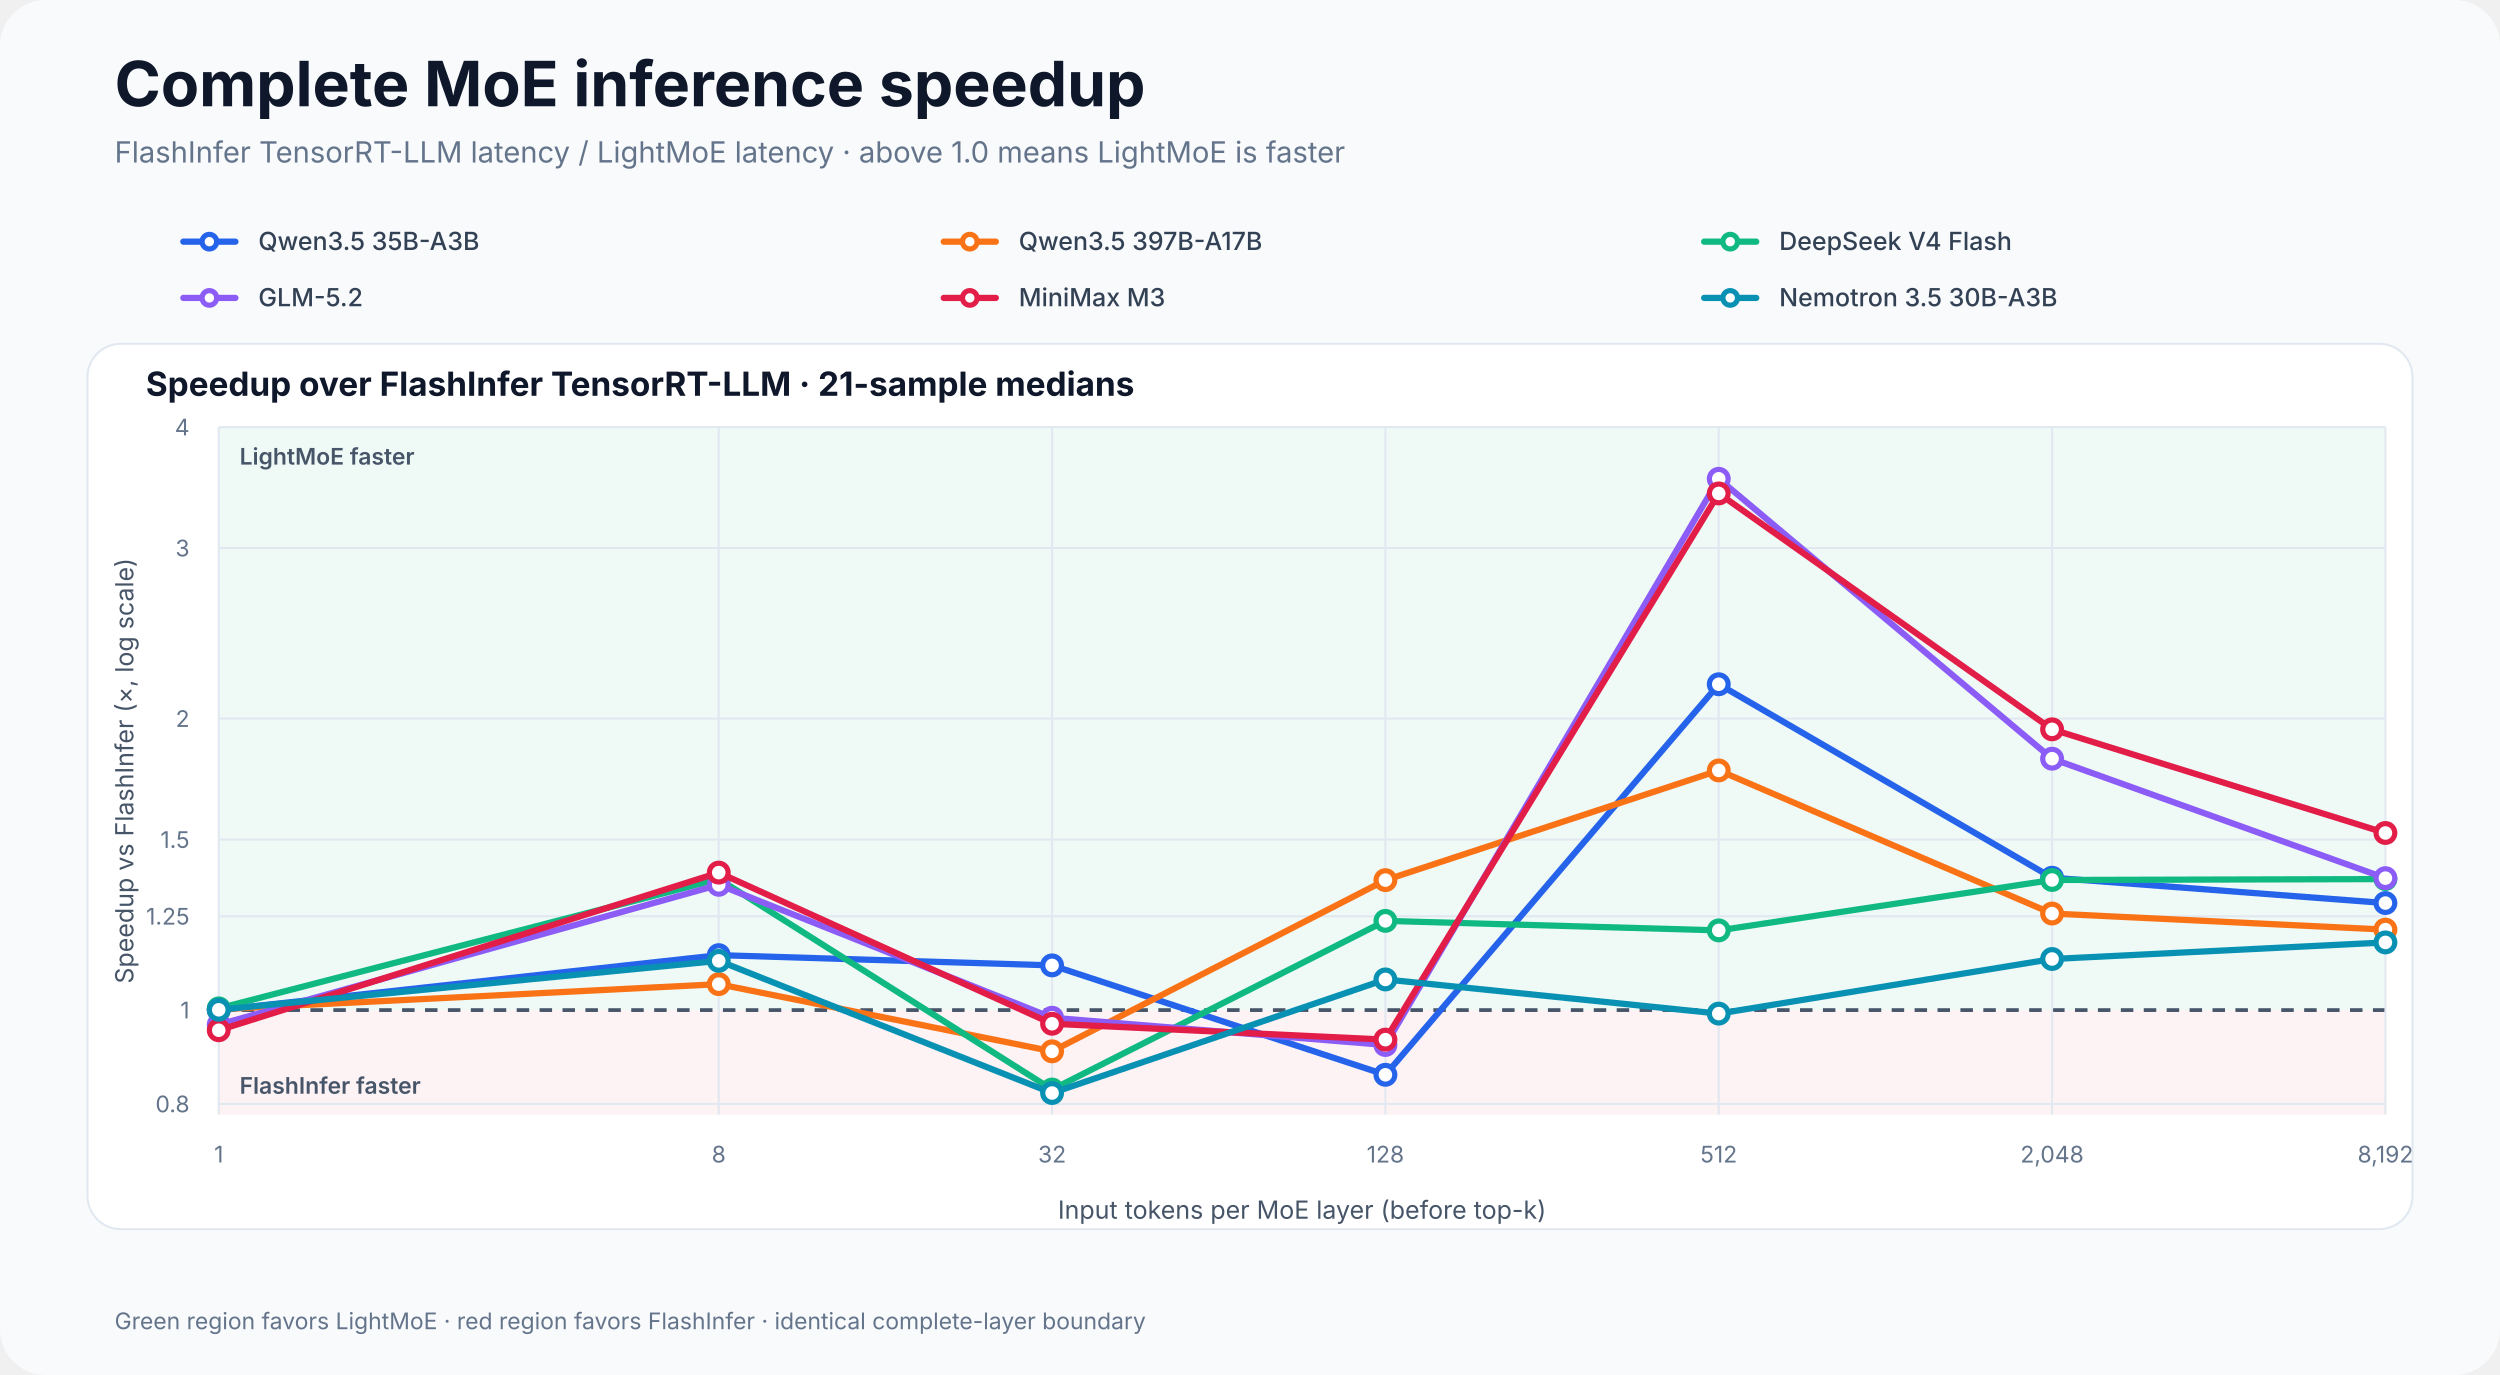
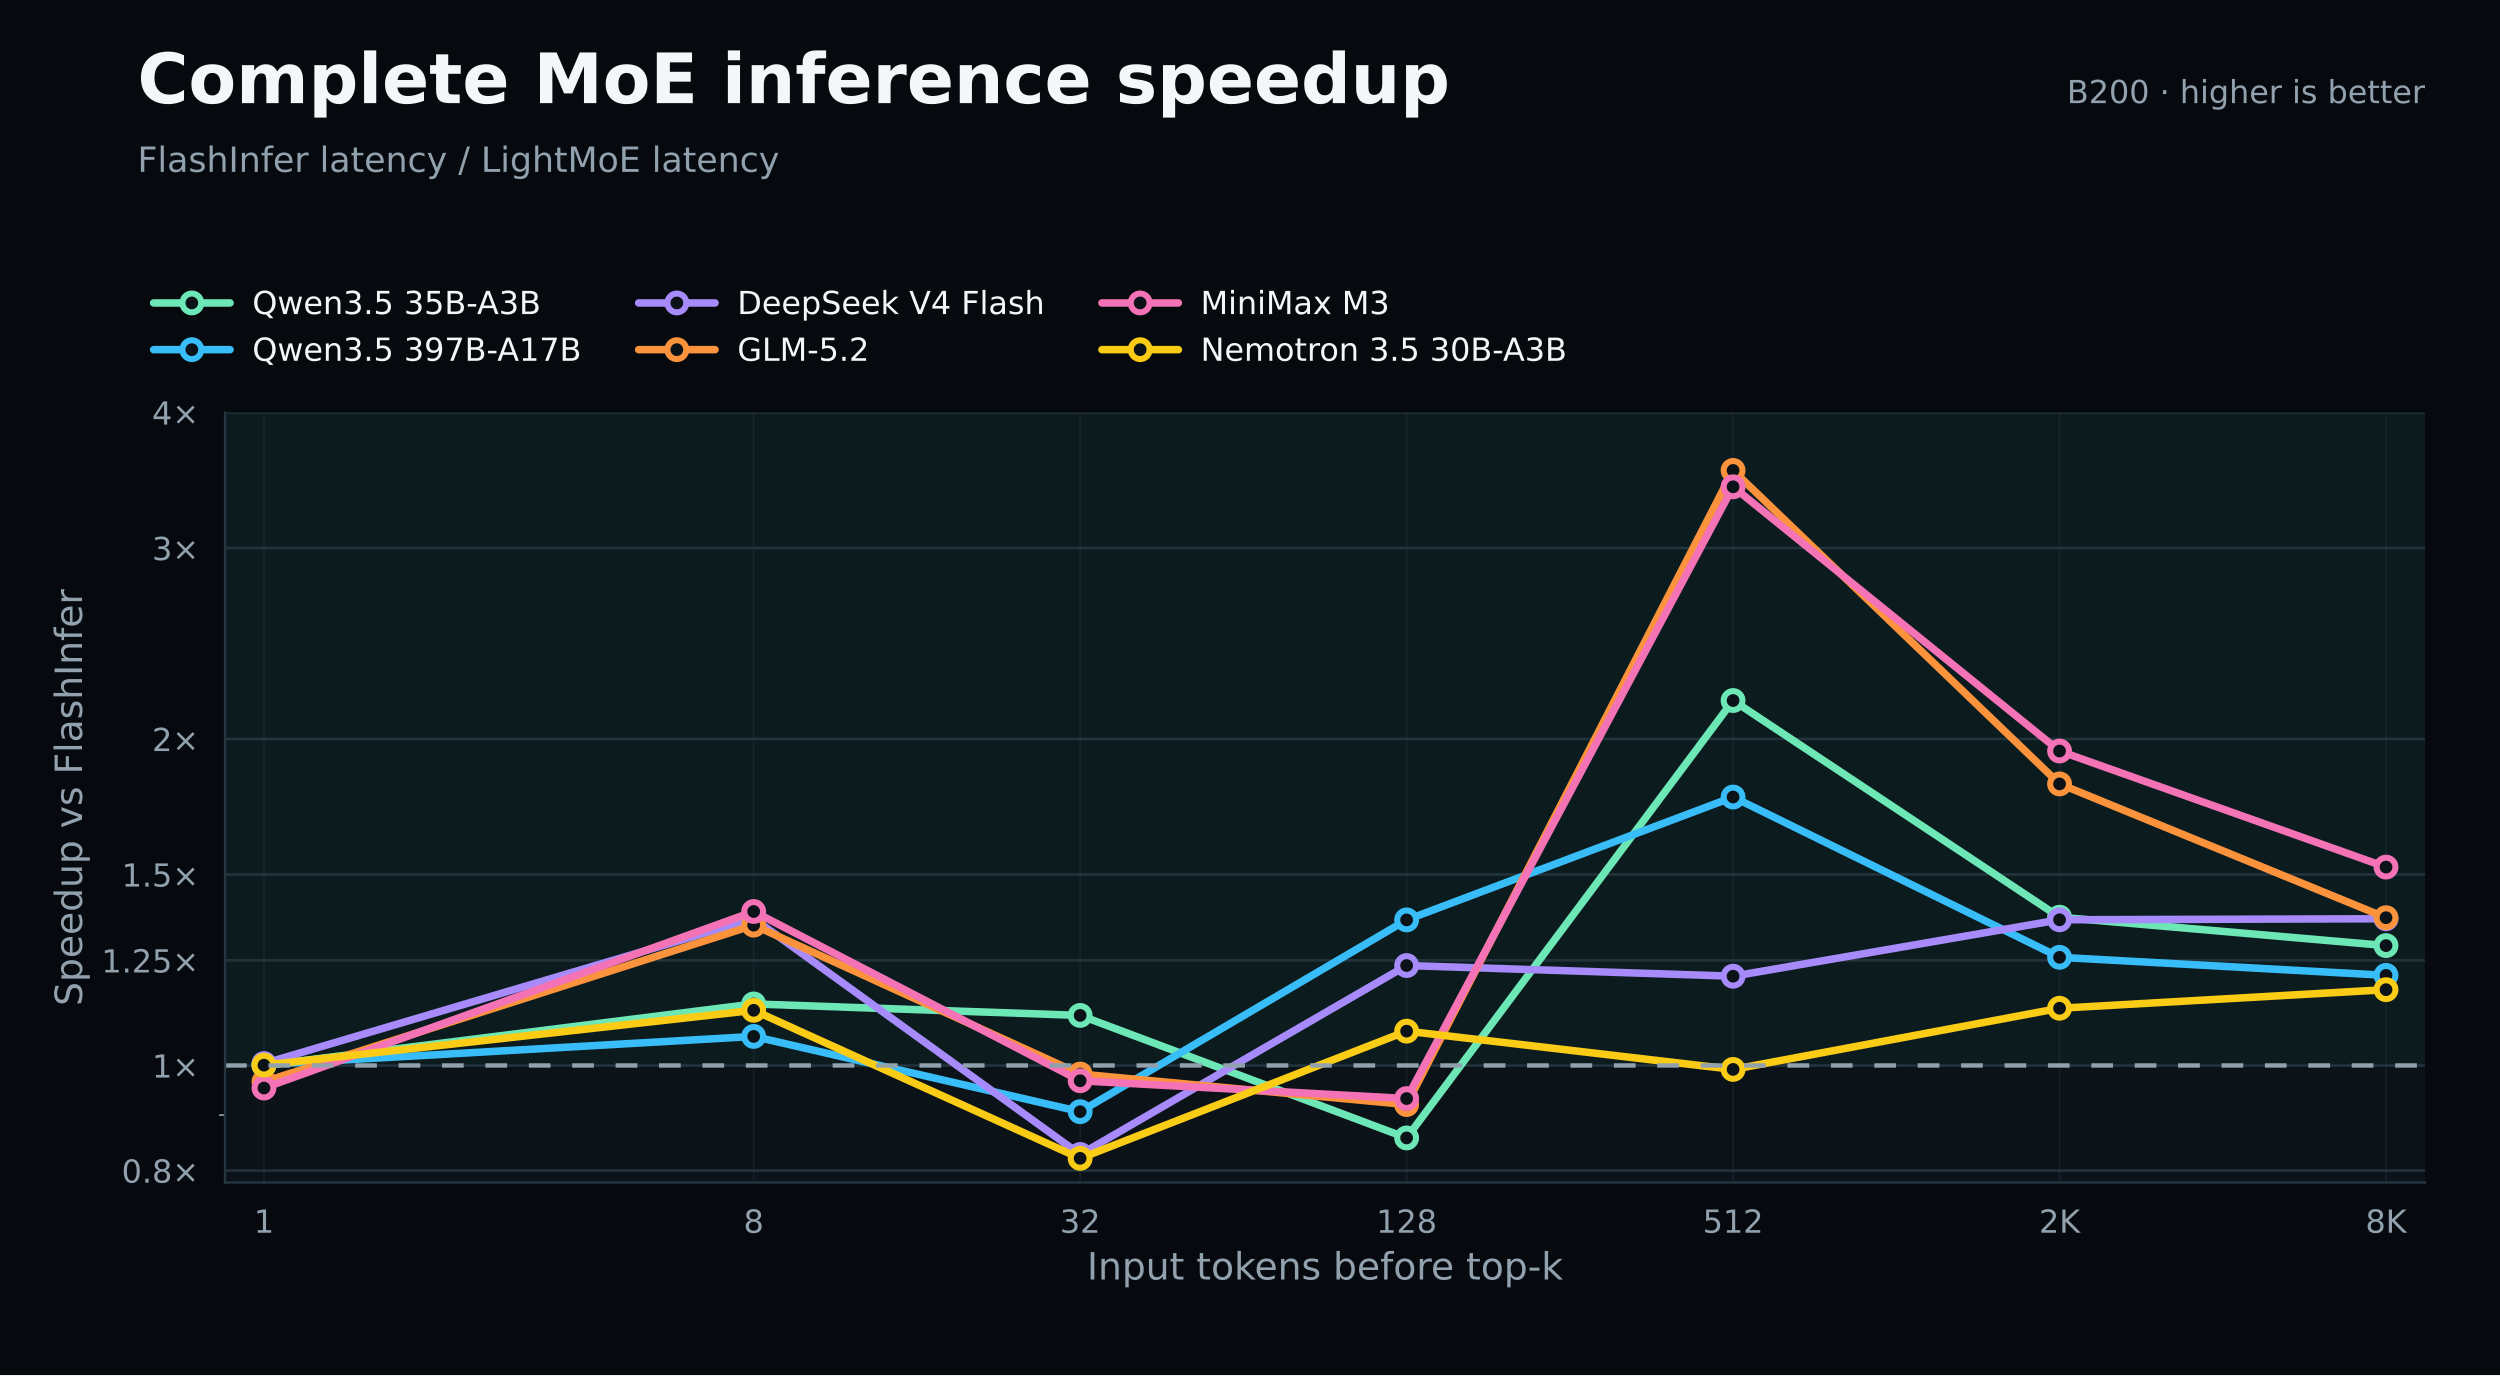
- <svg xmlns="http://www.w3.org/2000/svg" width="1200" height="660" viewBox="0 0 1200 660" role="img" aria-labelledby="title desc">
+ <svg xmlns="http://www.w3.org/2000/svg" xmlns:xlink="http://www.w3.org/1999/xlink" width="864pt" height="475.2pt" viewBox="0 0 864 475.2" version="1.1">
  <defs>
-     <style>
- text { font-family: Inter, ui-sans-serif, system-ui, -apple-system, BlinkMacSystemFont, "Segoe UI", sans-serif; }
- .bg { fill:#f8fafc; } .panel { fill:#fff; stroke:#e2e8f0; stroke-width:1; }
- .title { fill:#0f172a; font-size:30px; font-weight:650; } .subtitle { fill:#64748b; font-size:14px; }
- .plot-title { fill:#0f172a; font-size:16px; font-weight:650; } .axis { fill:#475569; font-size:12px; }
- .tick { fill:#64748b; font-size:11px; } .legend { fill:#334155; font-size:12px; font-weight:550; }
- .grid { stroke:#e2e8f0; stroke-width:1; } .reference { stroke:#475569; stroke-width:1.8; stroke-dasharray:6 5; }
- .line { fill:none; stroke-width:3; stroke-linecap:round; stroke-linejoin:round; }
- .marker { fill:#fff; stroke-width:2.5; } .footer { fill:#64748b; font-size:11px; }
- .zone-win { fill:#10b981; opacity:.07; } .zone-loss { fill:#e11d48; opacity:.06; }
- .zone-label { fill:#475569; font-size:11px; font-weight:600; } .endpoint { font-size:12px; font-weight:650; }
- .c0{stroke:#2563eb}.c1{stroke:#f97316}.c2{stroke:#10b981}.c3{stroke:#8b5cf6}.c4{stroke:#e11d48}.c5{stroke:#0891b2}
- .fill0{fill:#2563eb}.fill1{fill:#f97316}.fill2{fill:#10b981}.fill3{fill:#8b5cf6}.fill4{fill:#e11d48}.fill5{fill:#0891b2}
- @media(prefers-color-scheme:dark){
- .bg{fill:#0b1220}.panel{fill:#111827;stroke:#273449}.title,.plot-title{fill:#f1f5f9}
- .subtitle,.tick,.footer{fill:#94a3b8}.axis,.legend,.zone-label{fill:#cbd5e1}.grid{stroke:#273449}.reference{stroke:#94a3b8}.marker{fill:#111827}
- .zone-win{fill:#34d399;opacity:.08}.zone-loss{fill:#fb7185;opacity:.07}
- .c0{stroke:#60a5fa}.c1{stroke:#fb923c}.c2{stroke:#34d399}.c3{stroke:#a78bfa}.c4{stroke:#fb7185}.c5{stroke:#22d3ee}
- .fill0{fill:#60a5fa}.fill1{fill:#fb923c}.fill2{fill:#34d399}.fill3{fill:#a78bfa}.fill4{fill:#fb7185}.fill5{fill:#22d3ee}
- }
- </style>
+     <style type="text/css">*{stroke-linejoin: round; stroke-linecap: butt}</style>
  </defs>
-   <rect class="bg" width="1200" height="660" rx="22" />
-   <text class="title" x="55" y="51">Complete MoE inference speedup</text>
-   <text class="subtitle" x="55" y="78">FlashInfer TensorRT-LLM latency / LightMoE latency · above 1.0 means LightMoE is faster</text>
-   <line class="line c0" x1="88" y1="116" x2="113" y2="116" />
-   <circle class="marker c0" cx="100.5" cy="116" r="3.5" />
-   <text class="legend" x="124" y="120">Qwen3.5 35B-A3B</text>
-   <line class="line c1" x1="453" y1="116" x2="478" y2="116" />
-   <circle class="marker c1" cx="465.5" cy="116" r="3.5" />
-   <text class="legend" x="489" y="120">Qwen3.5 397B-A17B</text>
-   <line class="line c2" x1="818" y1="116" x2="843" y2="116" />
-   <circle class="marker c2" cx="830.5" cy="116" r="3.5" />
-   <text class="legend" x="854" y="120">DeepSeek V4 Flash</text>
-   <line class="line c3" x1="88" y1="143" x2="113" y2="143" />
-   <circle class="marker c3" cx="100.5" cy="143" r="3.5" />
-   <text class="legend" x="124" y="147">GLM-5.2</text>
-   <line class="line c4" x1="453" y1="143" x2="478" y2="143" />
-   <circle class="marker c4" cx="465.5" cy="143" r="3.5" />
-   <text class="legend" x="489" y="147">MiniMax M3</text>
-   <line class="line c5" x1="818" y1="143" x2="843" y2="143" />
-   <circle class="marker c5" cx="830.5" cy="143" r="3.5" />
-   <text class="legend" x="854" y="147">Nemotron 3.5 30B-A3B</text>
-   <rect class="panel" x="42" y="165" width="1116" height="425" rx="16" />
-   <text class="plot-title" x="70" y="190">Speedup over FlashInfer TensorRT-LLM · 21-sample medians</text>
-   <rect class="zone-win" x="105" y="205" width="1040" height="279.84" />
-   <rect class="zone-loss" x="105" y="484.84" width="1040" height="50.16" />
-   <text class="zone-label" x="115" y="223">LightMoE faster</text>
-   <text class="zone-label" x="115" y="525">FlashInfer faster</text>
-   <line class="grid" x1="105" y1="529.89" x2="1145" y2="529.89" />
-   <text class="tick" x="91" y="533.89" text-anchor="end">0.8</text>
-   <line class="reference" x1="105" y1="484.84" x2="1145" y2="484.84" />
-   <text class="tick" x="91" y="488.84" text-anchor="end">1</text>
-   <line class="grid" x1="105" y1="439.80" x2="1145" y2="439.80" />
-   <text class="tick" x="91" y="443.80" text-anchor="end">1.25</text>
-   <line class="grid" x1="105" y1="403.00" x2="1145" y2="403.00" />
-   <text class="tick" x="91" y="407.00" text-anchor="end">1.5</text>
-   <line class="grid" x1="105" y1="344.92" x2="1145" y2="344.92" />
-   <text class="tick" x="91" y="348.92" text-anchor="end">2</text>
-   <line class="grid" x1="105" y1="263.07" x2="1145" y2="263.07" />
-   <text class="tick" x="91" y="267.07" text-anchor="end">3</text>
-   <line class="grid" x1="105" y1="205.00" x2="1145" y2="205.00" />
-   <text class="tick" x="91" y="209.00" text-anchor="end">4</text>
-   <line class="grid" x1="105.00" y1="205" x2="105.00" y2="535" />
-   <text class="tick" x="105.00" y="558" text-anchor="middle">1</text>
-   <line class="grid" x1="345.00" y1="205" x2="345.00" y2="535" />
-   <text class="tick" x="345.00" y="558" text-anchor="middle">8</text>
-   <line class="grid" x1="505.00" y1="205" x2="505.00" y2="535" />
-   <text class="tick" x="505.00" y="558" text-anchor="middle">32</text>
-   <line class="grid" x1="665.00" y1="205" x2="665.00" y2="535" />
-   <text class="tick" x="665.00" y="558" text-anchor="middle">128</text>
-   <line class="grid" x1="825.00" y1="205" x2="825.00" y2="535" />
-   <text class="tick" x="825.00" y="558" text-anchor="middle">512</text>
-   <line class="grid" x1="985.00" y1="205" x2="985.00" y2="535" />
-   <text class="tick" x="985.00" y="558" text-anchor="middle">2,048</text>
-   <line class="grid" x1="1145.00" y1="205" x2="1145.00" y2="535" />
-   <text class="tick" x="1145.00" y="558" text-anchor="middle">8,192</text>
-   <text class="axis" transform="translate(64 370.00) rotate(-90)" text-anchor="middle">Speedup vs FlashInfer (×, log scale)</text>
-   <text class="axis" x="625" y="585" text-anchor="middle">Input tokens per MoE layer (before top-k)</text>
-   <path class="line c0" d="M 105.00 484.83 L 345.00 458.47 L 505.00 463.39 L 665.00 515.90 L 825.00 328.44 L 985.00 421.31 L 1145.00 433.47" />
-   <circle class="marker c0" cx="105.00" cy="484.83" r="4.5" />
-   <circle class="marker c0" cx="345.00" cy="458.47" r="4.5" />
-   <circle class="marker c0" cx="505.00" cy="463.39" r="4.5" />
-   <circle class="marker c0" cx="665.00" cy="515.90" r="4.5" />
-   <circle class="marker c0" cx="825.00" cy="328.44" r="4.5" />
-   <circle class="marker c0" cx="985.00" cy="421.31" r="4.5" />
-   <circle class="marker c0" cx="1145.00" cy="433.47" r="4.5" />
-   <path class="line c1" d="M 105.00 484.46 L 345.00 472.39 L 505.00 504.64 L 665.00 422.46 L 825.00 369.80 L 985.00 438.50 L 1145.00 446.22" />
-   <circle class="marker c1" cx="105.00" cy="484.46" r="4.5" />
-   <circle class="marker c1" cx="345.00" cy="472.39" r="4.5" />
-   <circle class="marker c1" cx="505.00" cy="504.64" r="4.5" />
-   <circle class="marker c1" cx="665.00" cy="422.46" r="4.5" />
-   <circle class="marker c1" cx="825.00" cy="369.80" r="4.5" />
-   <circle class="marker c1" cx="985.00" cy="438.50" r="4.5" />
-   <circle class="marker c1" cx="1145.00" cy="446.22" r="4.5" />
-   <path class="line c2" d="M 105.00 484.02 L 345.00 421.92 L 505.00 522.98 L 665.00 442.02 L 825.00 446.59 L 985.00 422.40 L 1145.00 421.96" />
-   <circle class="marker c2" cx="105.00" cy="484.02" r="4.5" />
-   <circle class="marker c2" cx="345.00" cy="421.92" r="4.5" />
-   <circle class="marker c2" cx="505.00" cy="522.98" r="4.5" />
-   <circle class="marker c2" cx="665.00" cy="442.02" r="4.5" />
-   <circle class="marker c2" cx="825.00" cy="446.59" r="4.5" />
-   <circle class="marker c2" cx="985.00" cy="422.40" r="4.5" />
-   <circle class="marker c2" cx="1145.00" cy="421.96" r="4.5" />
-   <path class="line c3" d="M 105.00 491.81 L 345.00 424.71 L 505.00 488.52 L 665.00 501.60 L 825.00 229.82 L 985.00 364.18 L 1145.00 421.51" />
-   <circle class="marker c3" cx="105.00" cy="491.81" r="4.5" />
-   <circle class="marker c3" cx="345.00" cy="424.71" r="4.5" />
-   <circle class="marker c3" cx="505.00" cy="488.52" r="4.5" />
-   <circle class="marker c3" cx="665.00" cy="501.60" r="4.5" />
-   <circle class="marker c3" cx="825.00" cy="229.82" r="4.5" />
-   <circle class="marker c3" cx="985.00" cy="364.18" r="4.5" />
-   <circle class="marker c3" cx="1145.00" cy="421.51" r="4.5" />
-   <path class="line c4" d="M 105.00 494.52 L 345.00 418.85 L 505.00 491.40 L 665.00 499.03 L 825.00 236.85 L 985.00 350.08 L 1145.00 399.83" />
-   <circle class="marker c4" cx="105.00" cy="494.52" r="4.5" />
-   <circle class="marker c4" cx="345.00" cy="418.85" r="4.5" />
-   <circle class="marker c4" cx="505.00" cy="491.40" r="4.5" />
-   <circle class="marker c4" cx="665.00" cy="499.03" r="4.5" />
-   <circle class="marker c4" cx="825.00" cy="236.85" r="4.5" />
-   <circle class="marker c4" cx="985.00" cy="350.08" r="4.5" />
-   <circle class="marker c4" cx="1145.00" cy="399.83" r="4.5" />
-   <path class="line c5" d="M 105.00 484.70 L 345.00 461.20 L 505.00 524.65 L 665.00 470.14 L 825.00 486.53 L 985.00 460.32 L 1145.00 452.36" />
-   <circle class="marker c5" cx="105.00" cy="484.70" r="4.5" />
-   <circle class="marker c5" cx="345.00" cy="461.20" r="4.5" />
-   <circle class="marker c5" cx="505.00" cy="524.65" r="4.5" />
-   <circle class="marker c5" cx="665.00" cy="470.14" r="4.5" />
-   <circle class="marker c5" cx="825.00" cy="486.53" r="4.5" />
-   <circle class="marker c5" cx="985.00" cy="460.32" r="4.5" />
-   <circle class="marker c5" cx="1145.00" cy="452.36" r="4.5" />
-   <text class="footer" x="55" y="638">Green region favors LightMoE · red region favors FlashInfer · identical complete-layer boundary</text>
+   <g id="figure_1">
+     <g id="patch_1">
+       <path d="M 0 475.2 L 864 475.2 L 864 0 L 0 0 z " style="fill: #060a0e" />
+     </g>
+     <g id="axes_1">
+       <g id="patch_2">
+         <path d="M 77.76 408.672 L 838.08 408.672 L 838.08 142.56 L 77.76 142.56 z " style="fill: #0b1218" />
+       </g>
+       <g id="patch_3">
+         <path d="M 77.76 368.226 L 838.08 368.226 L 838.08 142.56 L 77.76 142.56 z " clip-path="url(#p2f6b1db28d)" style="fill: #10b981; opacity: 0.055; stroke: #10b981; stroke-linejoin: miter" />
+       </g>
+       <g id="matplotlib.axis_1">
+         <g id="xtick_1">
+           <g id="line2d_1">
+             <path d="M 91.231 408.672 L 91.231 142.56 " clip-path="url(#p2f6b1db28d)" style="fill: none; stroke: #263640; stroke-opacity: 0.38; stroke-width: 0.6; stroke-linecap: square" />
+           </g>
+           <g id="line2d_2" />
+           <g id="text_1">
+             <text style="font-size: 11px; font-family: 'DejaVu Sans'; text-anchor: middle; fill: #91a1ad" x="91.231" y="426.03" transform="rotate(-0 91.23085 426.0303)">1</text>
+           </g>
+         </g>
+         <g id="xtick_2">
+           <g id="line2d_3">
+             <path d="M 260.472 408.672 L 260.472 142.56 " clip-path="url(#p2f6b1db28d)" style="fill: none; stroke: #263640; stroke-opacity: 0.38; stroke-width: 0.6; stroke-linecap: square" />
+           </g>
+           <g id="line2d_4" />
+           <g id="text_2">
+             <text style="font-size: 11px; font-family: 'DejaVu Sans'; text-anchor: middle; fill: #91a1ad" x="260.472" y="426.03" transform="rotate(-0 260.472 426.0303)">8</text>
+           </g>
+         </g>
+         <g id="xtick_3">
+           <g id="line2d_5">
+             <path d="M 373.299 408.672 L 373.299 142.56 " clip-path="url(#p2f6b1db28d)" style="fill: none; stroke: #263640; stroke-opacity: 0.38; stroke-width: 0.6; stroke-linecap: square" />
+           </g>
+           <g id="line2d_6" />
+           <g id="text_3">
+             <text style="font-size: 11px; font-family: 'DejaVu Sans'; text-anchor: middle; fill: #91a1ad" x="373.299" y="426.03" transform="rotate(-0 373.2994 426.0303)">32</text>
+           </g>
+         </g>
+         <g id="xtick_4">
+           <g id="line2d_7">
+             <path d="M 486.127 408.672 L 486.127 142.56 " clip-path="url(#p2f6b1db28d)" style="fill: none; stroke: #263640; stroke-opacity: 0.38; stroke-width: 0.6; stroke-linecap: square" />
+           </g>
+           <g id="line2d_8" />
+           <g id="text_4">
+             <text style="font-size: 11px; font-family: 'DejaVu Sans'; text-anchor: middle; fill: #91a1ad" x="486.127" y="426.03" transform="rotate(-0 486.1269 426.0303)">128</text>
+           </g>
+         </g>
+         <g id="xtick_5">
+           <g id="line2d_9">
+             <path d="M 598.954 408.672 L 598.954 142.56 " clip-path="url(#p2f6b1db28d)" style="fill: none; stroke: #263640; stroke-opacity: 0.38; stroke-width: 0.6; stroke-linecap: square" />
+           </g>
+           <g id="line2d_10" />
+           <g id="text_5">
+             <text style="font-size: 11px; font-family: 'DejaVu Sans'; text-anchor: middle; fill: #91a1ad" x="598.954" y="426.03" transform="rotate(-0 598.9543 426.0303)">512</text>
+           </g>
+         </g>
+         <g id="xtick_6">
+           <g id="line2d_11">
+             <path d="M 711.782 408.672 L 711.782 142.56 " clip-path="url(#p2f6b1db28d)" style="fill: none; stroke: #263640; stroke-opacity: 0.38; stroke-width: 0.6; stroke-linecap: square" />
+           </g>
+           <g id="line2d_12" />
+           <g id="text_6">
+             <text style="font-size: 11px; font-family: 'DejaVu Sans'; text-anchor: middle; fill: #91a1ad" x="711.782" y="426.03" transform="rotate(-0 711.7817 426.0303)">2K</text>
+           </g>
+         </g>
+         <g id="xtick_7">
+           <g id="line2d_13">
+             <path d="M 824.609 408.672 L 824.609 142.56 " clip-path="url(#p2f6b1db28d)" style="fill: none; stroke: #263640; stroke-opacity: 0.38; stroke-width: 0.6; stroke-linecap: square" />
+           </g>
+           <g id="line2d_14" />
+           <g id="text_7">
+             <text style="font-size: 11px; font-family: 'DejaVu Sans'; text-anchor: middle; fill: #91a1ad" x="824.609" y="426.03" transform="rotate(-0 824.6091 426.0303)">8K</text>
+           </g>
+         </g>
+         <g id="text_8">
+           <text style="font-size: 13px; font-family: 'DejaVu Sans'; text-anchor: middle; fill: #91a1ad" x="457.92" y="442.196" transform="rotate(-0 457.92 442.1959)">Input tokens before top-k</text>
+         </g>
+       </g>
+       <g id="matplotlib.axis_2">
+         <g id="ytick_1">
+           <g id="line2d_15">
+             <path d="M 77.76 404.551 L 838.08 404.551 " clip-path="url(#p2f6b1db28d)" style="fill: none; stroke: #263640; stroke-opacity: 0.9; stroke-width: 0.9; stroke-linecap: square" />
+           </g>
+           <g id="line2d_16" />
+           <g id="text_9">
+             <text style="font-size: 11px; font-family: 'DejaVu Sans'; text-anchor: end; fill: #91a1ad" x="68.76" y="408.73" transform="rotate(-0 68.76 408.7298)">0.8×</text>
+           </g>
+         </g>
+         <g id="ytick_2">
+           <g id="line2d_17">
+             <path d="M 77.76 368.226 L 838.08 368.226 " clip-path="url(#p2f6b1db28d)" style="fill: none; stroke: #263640; stroke-opacity: 0.9; stroke-width: 0.9; stroke-linecap: square" />
+           </g>
+           <g id="line2d_18" />
+           <g id="text_10">
+             <text style="font-size: 11px; font-family: 'DejaVu Sans'; text-anchor: end; fill: #91a1ad" x="68.76" y="372.406" transform="rotate(-0 68.76 372.4056)">1×</text>
+           </g>
+         </g>
+         <g id="ytick_3">
+           <g id="line2d_19">
+             <path d="M 77.76 331.902 L 838.08 331.902 " clip-path="url(#p2f6b1db28d)" style="fill: none; stroke: #263640; stroke-opacity: 0.9; stroke-width: 0.9; stroke-linecap: square" />
+           </g>
+           <g id="line2d_20" />
+           <g id="text_11">
+             <text style="font-size: 11px; font-family: 'DejaVu Sans'; text-anchor: end; fill: #91a1ad" x="68.76" y="336.081" transform="rotate(-0 68.76 336.0814)">1.25×</text>
+           </g>
+         </g>
+         <g id="ytick_4">
+           <g id="line2d_21">
+             <path d="M 77.76 302.223 L 838.08 302.223 " clip-path="url(#p2f6b1db28d)" style="fill: none; stroke: #263640; stroke-opacity: 0.9; stroke-width: 0.9; stroke-linecap: square" />
+           </g>
+           <g id="line2d_22" />
+           <g id="text_12">
+             <text style="font-size: 11px; font-family: 'DejaVu Sans'; text-anchor: end; fill: #91a1ad" x="68.76" y="306.402" transform="rotate(-0 68.76 306.4024)">1.5×</text>
+           </g>
+         </g>
+         <g id="ytick_5">
+           <g id="line2d_23">
+             <path d="M 77.76 255.393 L 838.08 255.393 " clip-path="url(#p2f6b1db28d)" style="fill: none; stroke: #263640; stroke-opacity: 0.9; stroke-width: 0.9; stroke-linecap: square" />
+           </g>
+           <g id="line2d_24" />
+           <g id="text_13">
+             <text style="font-size: 11px; font-family: 'DejaVu Sans'; text-anchor: end; fill: #91a1ad" x="68.76" y="259.572" transform="rotate(-0 68.76 259.5724)">2×</text>
+           </g>
+         </g>
+         <g id="ytick_6">
+           <g id="line2d_25">
+             <path d="M 77.76 189.39 L 838.08 189.39 " clip-path="url(#p2f6b1db28d)" style="fill: none; stroke: #263640; stroke-opacity: 0.9; stroke-width: 0.9; stroke-linecap: square" />
+           </g>
+           <g id="line2d_26" />
+           <g id="text_14">
+             <text style="font-size: 11px; font-family: 'DejaVu Sans'; text-anchor: end; fill: #91a1ad" x="68.76" y="193.569" transform="rotate(-0 68.76 193.5692)">3×</text>
+           </g>
+         </g>
+         <g id="ytick_7">
+           <g id="line2d_27">
+             <path d="M 77.76 142.56 L 838.08 142.56 " clip-path="url(#p2f6b1db28d)" style="fill: none; stroke: #263640; stroke-opacity: 0.9; stroke-width: 0.9; stroke-linecap: square" />
+           </g>
+           <g id="line2d_28" />
+           <g id="text_15">
+             <text style="font-size: 11px; font-family: 'DejaVu Sans'; text-anchor: end; fill: #91a1ad" x="68.76" y="146.739" transform="rotate(-0 68.76 146.7391)">4×</text>
+           </g>
+         </g>
+         <g id="ytick_8">
+           <g id="line2d_29">
+             <defs>
+               <path id="mc3af227f99" d="M 0 0 L -2 0 " style="stroke: #91a1ad; stroke-width: 0.6" />
+             </defs>
+             <g>
+               <use xlink:href="#mc3af227f99" x="77.76" y="385.377" style="fill: #91a1ad; stroke: #91a1ad; stroke-width: 0.6" />
+             </g>
+           </g>
+         </g>
+         <g id="text_16">
+           <text style="font-size: 13px; font-family: 'DejaVu Sans'; text-anchor: middle; fill: #91a1ad" x="28.347" y="275.616" transform="rotate(-90 28.34656 275.616)">Speedup vs FlashInfer</text>
+         </g>
+       </g>
+       <g id="line2d_30">
+         <path d="M 91.231 368.216 L 260.472 346.96 L 373.299 350.93 L 486.127 393.267 L 598.954 242.103 L 711.782 316.99 L 824.609 326.802 " clip-path="url(#p2f6b1db28d)" style="fill: none; stroke: #6ee7b7; stroke-width: 2.6; stroke-linecap: round" />
+         <defs>
+           <path id="md3ef99012d" d="M 0 3.25 C 0.862 3.25 1.689 2.908 2.298 2.298 C 2.908 1.689 3.25 0.862 3.25 0 C 3.25 -0.862 2.908 -1.689 2.298 -2.298 C 1.689 -2.908 0.862 -3.25 0 -3.25 C -0.862 -3.25 -1.689 -2.908 -2.298 -2.298 C -2.908 -1.689 -3.25 -0.862 -3.25 0 C -3.25 0.862 -2.908 1.689 -2.298 2.298 C -1.689 2.908 -0.862 3.25 0 3.25 z " style="stroke: #6ee7b7; stroke-width: 2.1" />
+         </defs>
+         <g clip-path="url(#p2f6b1db28d)">
+           <use xlink:href="#md3ef99012d" x="91.231" y="368.216" style="fill: #0b1218; stroke: #6ee7b7; stroke-width: 2.1" />
+           <use xlink:href="#md3ef99012d" x="260.472" y="346.96" style="fill: #0b1218; stroke: #6ee7b7; stroke-width: 2.1" />
+           <use xlink:href="#md3ef99012d" x="373.299" y="350.93" style="fill: #0b1218; stroke: #6ee7b7; stroke-width: 2.1" />
+           <use xlink:href="#md3ef99012d" x="486.127" y="393.267" style="fill: #0b1218; stroke: #6ee7b7; stroke-width: 2.1" />
+           <use xlink:href="#md3ef99012d" x="598.954" y="242.103" style="fill: #0b1218; stroke: #6ee7b7; stroke-width: 2.1" />
+           <use xlink:href="#md3ef99012d" x="711.782" y="316.99" style="fill: #0b1218; stroke: #6ee7b7; stroke-width: 2.1" />
+           <use xlink:href="#md3ef99012d" x="824.609" y="326.802" style="fill: #0b1218; stroke: #6ee7b7; stroke-width: 2.1" />
+         </g>
+       </g>
+       <g id="line2d_31">
+         <path d="M 91.231 367.917 L 260.472 358.184 L 373.299 384.191 L 486.127 317.918 L 598.954 275.456 L 711.782 330.851 L 824.609 337.082 " clip-path="url(#p2f6b1db28d)" style="fill: none; stroke: #38bdf8; stroke-width: 2.6; stroke-linecap: round" />
+         <defs>
+           <path id="ma9f3d64052" d="M 0 3.25 C 0.862 3.25 1.689 2.908 2.298 2.298 C 2.908 1.689 3.25 0.862 3.25 0 C 3.25 -0.862 2.908 -1.689 2.298 -2.298 C 1.689 -2.908 0.862 -3.25 0 -3.25 C -0.862 -3.25 -1.689 -2.908 -2.298 -2.298 C -2.908 -1.689 -3.25 -0.862 -3.25 0 C -3.25 0.862 -2.908 1.689 -2.298 2.298 C -1.689 2.908 -0.862 3.25 0 3.25 z " style="stroke: #38bdf8; stroke-width: 2.1" />
+         </defs>
+         <g clip-path="url(#p2f6b1db28d)">
+           <use xlink:href="#ma9f3d64052" x="91.231" y="367.917" style="fill: #0b1218; stroke: #38bdf8; stroke-width: 2.1" />
+           <use xlink:href="#ma9f3d64052" x="260.472" y="358.184" style="fill: #0b1218; stroke: #38bdf8; stroke-width: 2.1" />
+           <use xlink:href="#ma9f3d64052" x="373.299" y="384.191" style="fill: #0b1218; stroke: #38bdf8; stroke-width: 2.1" />
+           <use xlink:href="#ma9f3d64052" x="486.127" y="317.918" style="fill: #0b1218; stroke: #38bdf8; stroke-width: 2.1" />
+           <use xlink:href="#ma9f3d64052" x="598.954" y="275.456" style="fill: #0b1218; stroke: #38bdf8; stroke-width: 2.1" />
+           <use xlink:href="#ma9f3d64052" x="711.782" y="330.851" style="fill: #0b1218; stroke: #38bdf8; stroke-width: 2.1" />
+           <use xlink:href="#ma9f3d64052" x="824.609" y="337.082" style="fill: #0b1218; stroke: #38bdf8; stroke-width: 2.1" />
+         </g>
+       </g>
+       <g id="line2d_32">
+         <path d="M 91.231 367.558 L 260.472 317.485 L 373.299 398.977 L 486.127 333.691 L 598.954 337.379 L 711.782 317.875 L 824.609 317.518 " clip-path="url(#p2f6b1db28d)" style="fill: none; stroke: #a78bfa; stroke-width: 2.6; stroke-linecap: round" />
+         <defs>
+           <path id="me20048db62" d="M 0 3.25 C 0.862 3.25 1.689 2.908 2.298 2.298 C 2.908 1.689 3.25 0.862 3.25 0 C 3.25 -0.862 2.908 -1.689 2.298 -2.298 C 1.689 -2.908 0.862 -3.25 0 -3.25 C -0.862 -3.25 -1.689 -2.908 -2.298 -2.298 C -2.908 -1.689 -3.25 -0.862 -3.25 0 C -3.25 0.862 -2.908 1.689 -2.298 2.298 C -1.689 2.908 -0.862 3.25 0 3.25 z " style="stroke: #a78bfa; stroke-width: 2.1" />
+         </defs>
+         <g clip-path="url(#p2f6b1db28d)">
+           <use xlink:href="#me20048db62" x="91.231" y="367.558" style="fill: #0b1218; stroke: #a78bfa; stroke-width: 2.1" />
+           <use xlink:href="#me20048db62" x="260.472" y="317.485" style="fill: #0b1218; stroke: #a78bfa; stroke-width: 2.1" />
+           <use xlink:href="#me20048db62" x="373.299" y="398.977" style="fill: #0b1218; stroke: #a78bfa; stroke-width: 2.1" />
+           <use xlink:href="#me20048db62" x="486.127" y="333.691" style="fill: #0b1218; stroke: #a78bfa; stroke-width: 2.1" />
+           <use xlink:href="#me20048db62" x="598.954" y="337.379" style="fill: #0b1218; stroke: #a78bfa; stroke-width: 2.1" />
+           <use xlink:href="#me20048db62" x="711.782" y="317.875" style="fill: #0b1218; stroke: #a78bfa; stroke-width: 2.1" />
+           <use xlink:href="#me20048db62" x="824.609" y="317.518" style="fill: #0b1218; stroke: #a78bfa; stroke-width: 2.1" />
+         </g>
+       </g>
+       <g id="line2d_33">
+         <path d="M 91.231 373.841 L 260.472 319.734 L 373.299 371.194 L 486.127 381.738 L 598.954 162.576 L 711.782 270.919 L 824.609 317.157 " clip-path="url(#p2f6b1db28d)" style="fill: none; stroke: #fb923c; stroke-width: 2.6; stroke-linecap: round" />
+         <defs>
+           <path id="m12ba94ab11" d="M 0 3.25 C 0.862 3.25 1.689 2.908 2.298 2.298 C 2.908 1.689 3.25 0.862 3.25 0 C 3.25 -0.862 2.908 -1.689 2.298 -2.298 C 1.689 -2.908 0.862 -3.25 0 -3.25 C -0.862 -3.25 -1.689 -2.908 -2.298 -2.298 C -2.908 -1.689 -3.25 -0.862 -3.25 0 C -3.25 0.862 -2.908 1.689 -2.298 2.298 C -1.689 2.908 -0.862 3.25 0 3.25 z " style="stroke: #fb923c; stroke-width: 2.1" />
+         </defs>
+         <g clip-path="url(#p2f6b1db28d)">
+           <use xlink:href="#m12ba94ab11" x="91.231" y="373.841" style="fill: #0b1218; stroke: #fb923c; stroke-width: 2.1" />
+           <use xlink:href="#m12ba94ab11" x="260.472" y="319.734" style="fill: #0b1218; stroke: #fb923c; stroke-width: 2.1" />
+           <use xlink:href="#m12ba94ab11" x="373.299" y="371.194" style="fill: #0b1218; stroke: #fb923c; stroke-width: 2.1" />
+           <use xlink:href="#m12ba94ab11" x="486.127" y="381.738" style="fill: #0b1218; stroke: #fb923c; stroke-width: 2.1" />
+           <use xlink:href="#m12ba94ab11" x="598.954" y="162.576" style="fill: #0b1218; stroke: #fb923c; stroke-width: 2.1" />
+           <use xlink:href="#m12ba94ab11" x="711.782" y="270.919" style="fill: #0b1218; stroke: #fb923c; stroke-width: 2.1" />
+           <use xlink:href="#m12ba94ab11" x="824.609" y="317.157" style="fill: #0b1218; stroke: #fb923c; stroke-width: 2.1" />
+         </g>
+       </g>
+       <g id="line2d_34">
+         <path d="M 91.231 376.027 L 260.472 315.012 L 373.299 373.51 L 486.127 379.666 L 598.954 168.242 L 711.782 259.555 L 824.609 299.67 " clip-path="url(#p2f6b1db28d)" style="fill: none; stroke: #f472b6; stroke-width: 2.6; stroke-linecap: round" />
+         <defs>
+           <path id="m266f8ce6e9" d="M 0 3.25 C 0.862 3.25 1.689 2.908 2.298 2.298 C 2.908 1.689 3.25 0.862 3.25 0 C 3.25 -0.862 2.908 -1.689 2.298 -2.298 C 1.689 -2.908 0.862 -3.25 0 -3.25 C -0.862 -3.25 -1.689 -2.908 -2.298 -2.298 C -2.908 -1.689 -3.25 -0.862 -3.25 0 C -3.25 0.862 -2.908 1.689 -2.298 2.298 C -1.689 2.908 -0.862 3.25 0 3.25 z " style="stroke: #f472b6; stroke-width: 2.1" />
+         </defs>
+         <g clip-path="url(#p2f6b1db28d)">
+           <use xlink:href="#m266f8ce6e9" x="91.231" y="376.027" style="fill: #0b1218; stroke: #f472b6; stroke-width: 2.1" />
+           <use xlink:href="#m266f8ce6e9" x="260.472" y="315.012" style="fill: #0b1218; stroke: #f472b6; stroke-width: 2.1" />
+           <use xlink:href="#m266f8ce6e9" x="373.299" y="373.51" style="fill: #0b1218; stroke: #f472b6; stroke-width: 2.1" />
+           <use xlink:href="#m266f8ce6e9" x="486.127" y="379.666" style="fill: #0b1218; stroke: #f472b6; stroke-width: 2.1" />
+           <use xlink:href="#m266f8ce6e9" x="598.954" y="168.242" style="fill: #0b1218; stroke: #f472b6; stroke-width: 2.1" />
+           <use xlink:href="#m266f8ce6e9" x="711.782" y="259.555" style="fill: #0b1218; stroke: #f472b6; stroke-width: 2.1" />
+           <use xlink:href="#m266f8ce6e9" x="824.609" y="299.67" style="fill: #0b1218; stroke: #f472b6; stroke-width: 2.1" />
+         </g>
+       </g>
+       <g id="line2d_35">
+         <path d="M 91.231 368.112 L 260.472 349.16 L 373.299 400.323 L 486.127 356.365 L 598.954 369.588 L 711.782 348.449 L 824.609 342.028 " clip-path="url(#p2f6b1db28d)" style="fill: none; stroke: #facc15; stroke-width: 2.6; stroke-linecap: round" />
+         <defs>
+           <path id="mfde412cb3a" d="M 0 3.25 C 0.862 3.25 1.689 2.908 2.298 2.298 C 2.908 1.689 3.25 0.862 3.25 0 C 3.25 -0.862 2.908 -1.689 2.298 -2.298 C 1.689 -2.908 0.862 -3.25 0 -3.25 C -0.862 -3.25 -1.689 -2.908 -2.298 -2.298 C -2.908 -1.689 -3.25 -0.862 -3.25 0 C -3.25 0.862 -2.908 1.689 -2.298 2.298 C -1.689 2.908 -0.862 3.25 0 3.25 z " style="stroke: #facc15; stroke-width: 2.1" />
+         </defs>
+         <g clip-path="url(#p2f6b1db28d)">
+           <use xlink:href="#mfde412cb3a" x="91.231" y="368.112" style="fill: #0b1218; stroke: #facc15; stroke-width: 2.1" />
+           <use xlink:href="#mfde412cb3a" x="260.472" y="349.16" style="fill: #0b1218; stroke: #facc15; stroke-width: 2.1" />
+           <use xlink:href="#mfde412cb3a" x="373.299" y="400.323" style="fill: #0b1218; stroke: #facc15; stroke-width: 2.1" />
+           <use xlink:href="#mfde412cb3a" x="486.127" y="356.365" style="fill: #0b1218; stroke: #facc15; stroke-width: 2.1" />
+           <use xlink:href="#mfde412cb3a" x="598.954" y="369.588" style="fill: #0b1218; stroke: #facc15; stroke-width: 2.1" />
+           <use xlink:href="#mfde412cb3a" x="711.782" y="348.449" style="fill: #0b1218; stroke: #facc15; stroke-width: 2.1" />
+           <use xlink:href="#mfde412cb3a" x="824.609" y="342.028" style="fill: #0b1218; stroke: #facc15; stroke-width: 2.1" />
+         </g>
+       </g>
+       <g id="line2d_36">
+         <path d="M 77.76 368.226 L 838.08 368.226 " clip-path="url(#p2f6b1db28d)" style="fill: none; stroke-dasharray: 7.5,7.5; stroke-dashoffset: 0; stroke: #91a1ad; stroke-width: 1.5" />
+       </g>
+       <g id="patch_4">
+         <path d="M 77.76 408.672 L 77.76 142.56 " style="fill: none; stroke: #263640; stroke-width: 0.8; stroke-linejoin: miter; stroke-linecap: square" />
+       </g>
+       <g id="patch_5">
+         <path d="M 77.76 408.672 L 838.08 408.672 " style="fill: none; stroke: #263640; stroke-width: 0.8; stroke-linejoin: miter; stroke-linecap: square" />
+       </g>
+     </g>
+     <g id="text_17">
+       <text style="font-weight: 700; font-size: 24px; font-family: 'DejaVu Sans'; text-anchor: start; fill: #f3f7f9" x="47.52" y="35.64" transform="rotate(-0 47.52 35.64)">Complete MoE inference speedup</text>
+     </g>
+     <g id="text_18">
+       <text style="font-size: 12px; font-family: 'DejaVu Sans'; text-anchor: start; fill: #91a1ad" x="47.52" y="59.4" transform="rotate(-0 47.52 59.4)">FlashInfer latency / LightMoE latency</text>
+     </g>
+     <g id="text_19">
+       <text style="font-size: 11px; font-family: 'DejaVu Sans'; text-anchor: end; fill: #91a1ad" x="838.08" y="35.64" transform="rotate(-0 838.08 35.64)">B200 · higher is better</text>
+     </g>
+     <g id="legend_1">
+       <g id="line2d_37">
+         <path d="M 53.1 104.696 L 66.3 104.696 L 79.5 104.696 " style="fill: none; stroke: #6ee7b7; stroke-width: 2.6; stroke-linecap: round" />
+         <g>
+           <use xlink:href="#md3ef99012d" x="66.3" y="104.696" style="fill: #0b1218; stroke: #6ee7b7; stroke-width: 2.1" />
+         </g>
+       </g>
+       <g id="text_20">
+         <text style="font-size: 11px; font-family: 'DejaVu Sans'; text-anchor: start; fill: #f3f7f9" x="87.2" y="108.546" transform="rotate(-0 87.2 108.5463)">Qwen3.5 35B-A3B</text>
+       </g>
+       <g id="line2d_38">
+         <path d="M 53.1 120.842 L 66.3 120.842 L 79.5 120.842 " style="fill: none; stroke: #38bdf8; stroke-width: 2.6; stroke-linecap: round" />
+         <g>
+           <use xlink:href="#ma9f3d64052" x="66.3" y="120.842" style="fill: #0b1218; stroke: #38bdf8; stroke-width: 2.1" />
+         </g>
+       </g>
+       <g id="text_21">
+         <text style="font-size: 11px; font-family: 'DejaVu Sans'; text-anchor: start; fill: #f3f7f9" x="87.2" y="124.692" transform="rotate(-0 87.2 124.6922)">Qwen3.5 397B-A17B</text>
+       </g>
+       <g id="line2d_39">
+         <path d="M 220.718 104.696 L 233.918 104.696 L 247.118 104.696 " style="fill: none; stroke: #a78bfa; stroke-width: 2.6; stroke-linecap: round" />
+         <g>
+           <use xlink:href="#me20048db62" x="233.918" y="104.696" style="fill: #0b1218; stroke: #a78bfa; stroke-width: 2.1" />
+         </g>
+       </g>
+       <g id="text_22">
+         <text style="font-size: 11px; font-family: 'DejaVu Sans'; text-anchor: start; fill: #f3f7f9" x="254.818" y="108.546" transform="rotate(-0 254.8177 108.5463)">DeepSeek V4 Flash</text>
+       </g>
+       <g id="line2d_40">
+         <path d="M 220.718 120.842 L 233.918 120.842 L 247.118 120.842 " style="fill: none; stroke: #fb923c; stroke-width: 2.6; stroke-linecap: round" />
+         <g>
+           <use xlink:href="#m12ba94ab11" x="233.918" y="120.842" style="fill: #0b1218; stroke: #fb923c; stroke-width: 2.1" />
+         </g>
+       </g>
+       <g id="text_23">
+         <text style="font-size: 11px; font-family: 'DejaVu Sans'; text-anchor: start; fill: #f3f7f9" x="254.818" y="124.692" transform="rotate(-0 254.8177 124.6922)">GLM-5.2</text>
+       </g>
+       <g id="line2d_41">
+         <path d="M 380.838 104.696 L 394.038 104.696 L 407.238 104.696 " style="fill: none; stroke: #f472b6; stroke-width: 2.6; stroke-linecap: round" />
+         <g>
+           <use xlink:href="#m266f8ce6e9" x="394.038" y="104.696" style="fill: #0b1218; stroke: #f472b6; stroke-width: 2.1" />
+         </g>
+       </g>
+       <g id="text_24">
+         <text style="font-size: 11px; font-family: 'DejaVu Sans'; text-anchor: start; fill: #f3f7f9" x="414.938" y="108.546" transform="rotate(-0 414.9381 108.5463)">MiniMax M3</text>
+       </g>
+       <g id="line2d_42">
+         <path d="M 380.838 120.842 L 394.038 120.842 L 407.238 120.842 " style="fill: none; stroke: #facc15; stroke-width: 2.6; stroke-linecap: round" />
+         <g>
+           <use xlink:href="#mfde412cb3a" x="394.038" y="120.842" style="fill: #0b1218; stroke: #facc15; stroke-width: 2.1" />
+         </g>
+       </g>
+       <g id="text_25">
+         <text style="font-size: 11px; font-family: 'DejaVu Sans'; text-anchor: start; fill: #f3f7f9" x="414.938" y="124.692" transform="rotate(-0 414.9381 124.6922)">Nemotron 3.5 30B-A3B</text>
+       </g>
+     </g>
+   </g>
+   <defs>
+     <clipPath id="p2f6b1db28d">
+       <rect x="77.76" y="142.56" width="760.32" height="266.112" />
+     </clipPath>
+   </defs>
</svg>
